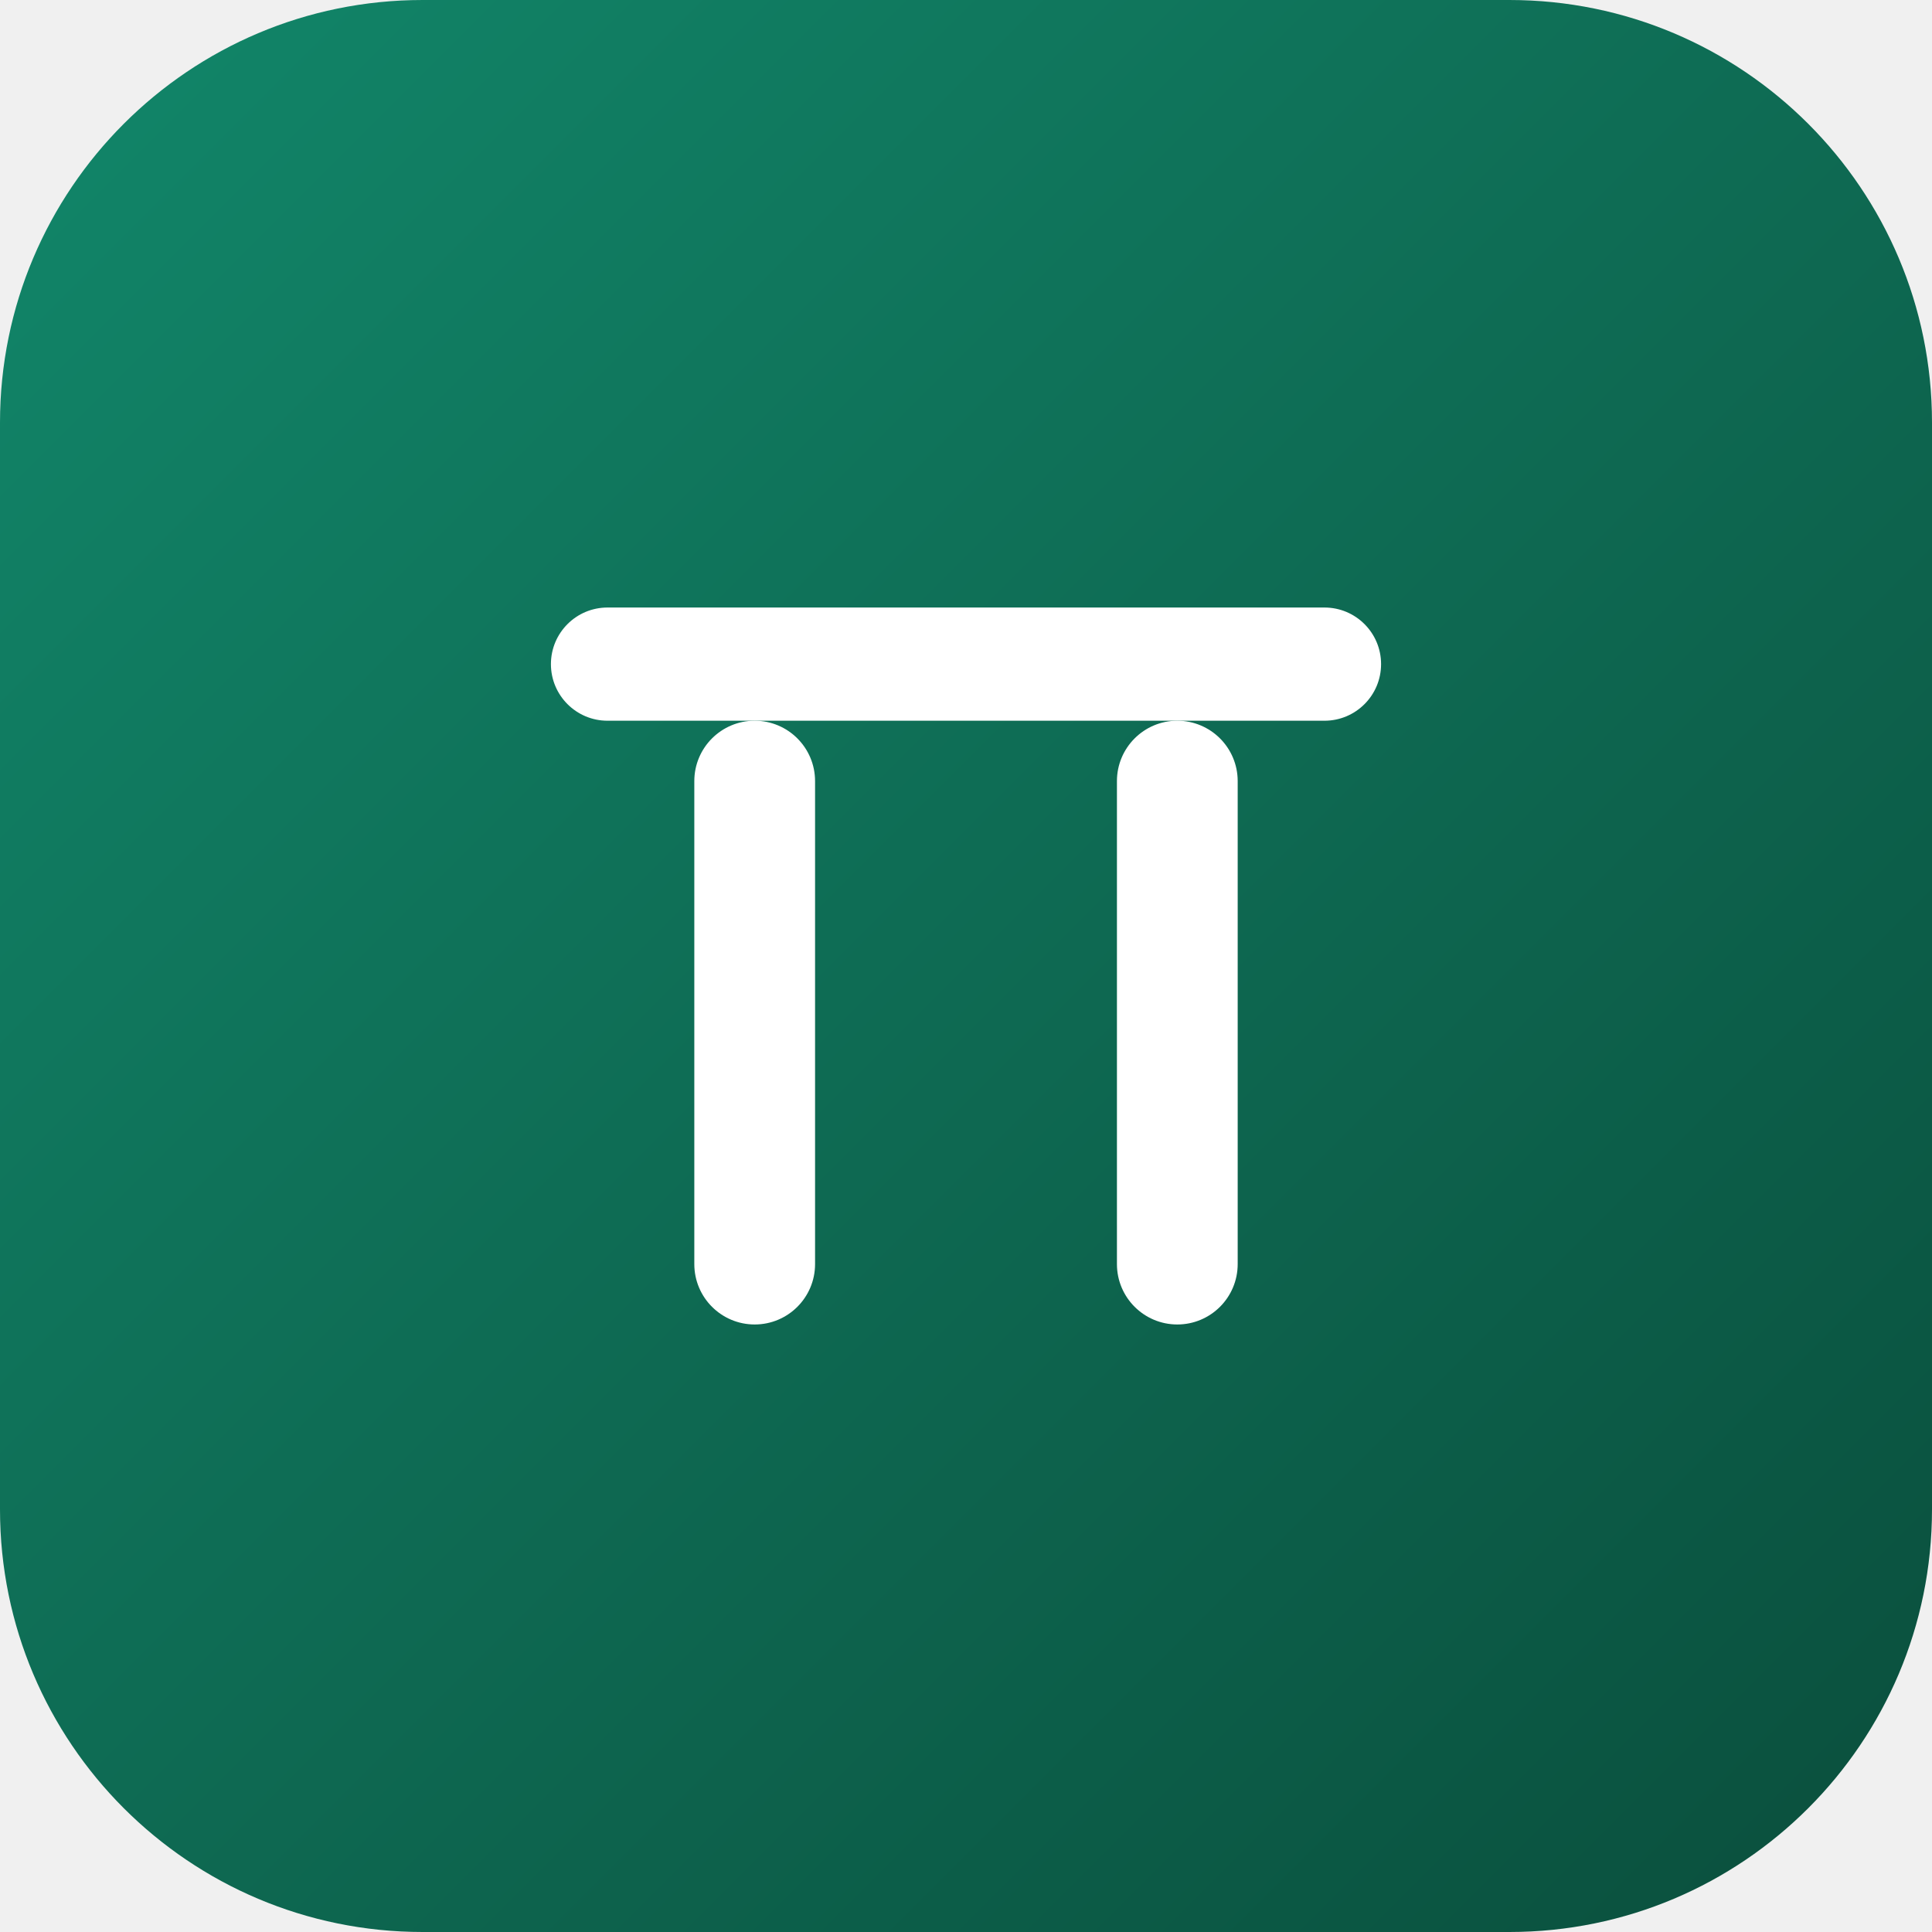
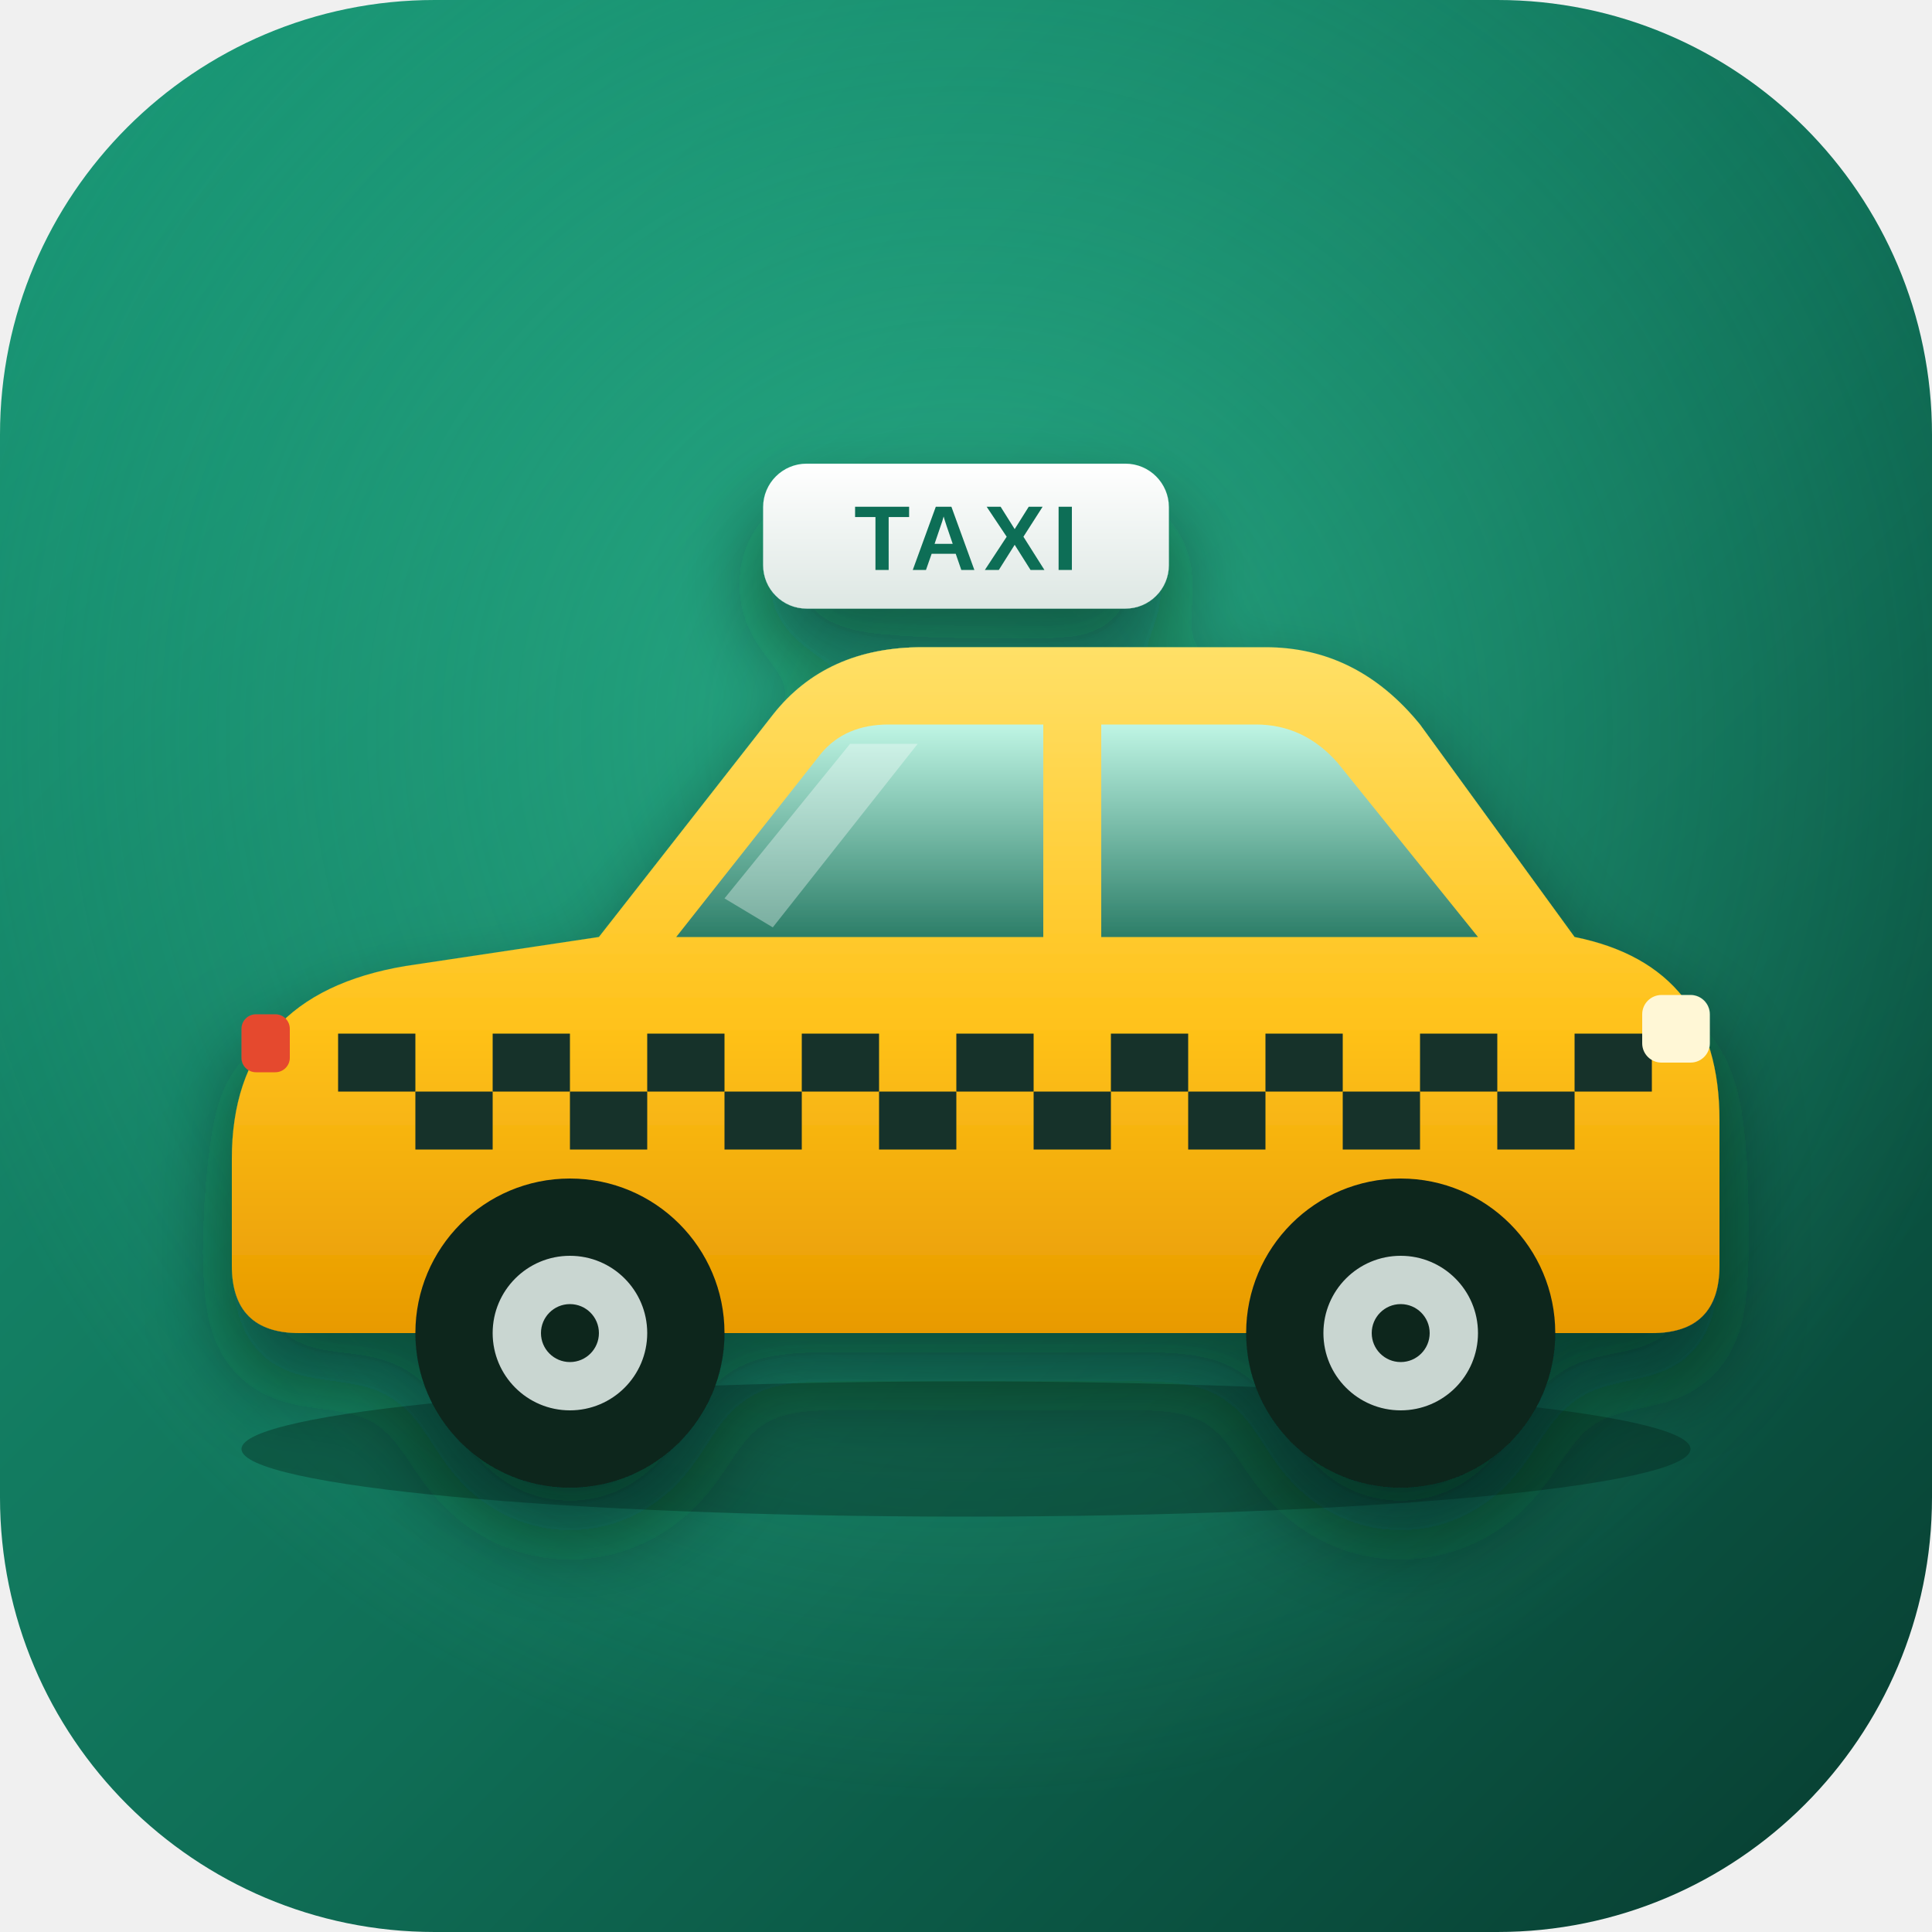
- <svg xmlns="http://www.w3.org/2000/svg" width="512" height="512" viewBox="0 0 512 512">
+ <svg xmlns="http://www.w3.org/2000/svg" width="1024" height="1024" viewBox="0 0 400 400">
  <defs>
-     <linearGradient id="g" x1="0" y1="0" x2="1" y2="1">
-       <stop offset="0" stop-color="#12876A" />
-       <stop offset="1" stop-color="#0A4E3C" />
+     <linearGradient id="bg" x1="0" y1="0" x2="1" y2="1">
+       <stop offset="0" stop-color="#1A9A78" />
+       <stop offset=".55" stop-color="#0F6E56" />
+       <stop offset="1" stop-color="#073B2F" />
    </linearGradient>
+     <radialGradient id="glow" cx=".5" cy=".38" r=".55">
+       <stop offset="0" stop-color="#3FE0AE" stop-opacity=".45" />
+       <stop offset="1" stop-color="#3FE0AE" stop-opacity="0" />
+     </radialGradient>
+     <linearGradient id="body" x1="0" y1="0" x2="0" y2="1">
+       <stop offset="0" stop-color="#FFE067" />
+       <stop offset=".55" stop-color="#FFC21A" />
+       <stop offset="1" stop-color="#E89A00" />
+     </linearGradient>
+     <linearGradient id="glass" x1="0" y1="0" x2="0" y2="1">
+       <stop offset="0" stop-color="#BFF5E4" />
+       <stop offset="1" stop-color="#2C7E68" />
+     </linearGradient>
+     <linearGradient id="sign" x1="0" y1="0" x2="0" y2="1">
+       <stop offset="0" stop-color="#ffffff" />
+       <stop offset="1" stop-color="#DDE7E3" />
+     </linearGradient>
+     <filter id="sh" x="-20%" y="-20%" width="140%" height="160%">
+       <feDropShadow dx="0" dy="10" stdDeviation="9" flood-color="#021F18" flood-opacity=".55" />
+     </filter>
  </defs>
-   <rect width="512" height="512" rx="112" fill="url(#g)" />
-   <rect x="146" y="161" width="220" height="30" rx="15" fill="#fff" />
-   <rect x="184" y="191" width="32" height="160" rx="16" fill="#fff" />
-   <rect x="296" y="191" width="32" height="160" rx="16" fill="#fff" />
+   <rect width="400" height="400" rx="90" fill="url(#bg)" />
+   <rect width="400" height="400" rx="90" fill="url(#glow)" />
+   <ellipse cx="200" cy="300" rx="150" ry="14" fill="#021F18" opacity=".35" />
+   <g filter="url(#sh)">
+     <rect x="158" y="96" width="84" height="30" rx="9" fill="url(#sign)" />
+     <text x="200" y="118" font-family="Arial Black,Arial" font-weight="900" font-size="19" fill="#0F6E56" text-anchor="middle" letter-spacing="1.5">TAXI</text>
+     <path d="M48 240 Q48 206 84 200 L124 194 L160 148 Q171 134 191 134 L262 134 Q281 134 294 150 L326 194 Q356 200 356 232 L356 262 Q356 276 342 276 L62 276 Q48 276 48 262 Z" fill="url(#body)" />
+     <path d="M140 194 L170 156 Q175 150 184 150 L216 150 L216 194 Z" fill="url(#glass)" />
+     <path d="M228 150 L260 150 Q270 150 277 158 L306 194 L228 194 Z" fill="url(#glass)" />
+     <path d="M150 186 L176 154 L190 154 L160 192 Z" fill="#fff" opacity=".35" />
+     <g fill="#14322A">
+       <rect x="70" y="214" width="16" height="12" />
+       <rect x="102" y="214" width="16" height="12" />
+       <rect x="134" y="214" width="16" height="12" />
+       <rect x="166" y="214" width="16" height="12" />
+       <rect x="198" y="214" width="16" height="12" />
+       <rect x="230" y="214" width="16" height="12" />
+       <rect x="262" y="214" width="16" height="12" />
+       <rect x="294" y="214" width="16" height="12" />
+       <rect x="326" y="214" width="16" height="12" />
+       <rect x="86" y="226" width="16" height="12" />
+       <rect x="118" y="226" width="16" height="12" />
+       <rect x="150" y="226" width="16" height="12" />
+       <rect x="182" y="226" width="16" height="12" />
+       <rect x="214" y="226" width="16" height="12" />
+       <rect x="246" y="226" width="16" height="12" />
+       <rect x="278" y="226" width="16" height="12" />
+       <rect x="310" y="226" width="16" height="12" />
+     </g>
+     <rect x="340" y="206" width="14" height="14" rx="4" fill="#FFF7D6" />
+     <rect x="50" y="210" width="10" height="12" rx="3" fill="#E5482E" />
+     <circle cx="118" cy="276" r="32" fill="#10251F" />
+     <circle cx="118" cy="276" r="16" fill="#C9D6D1" />
+     <circle cx="118" cy="276" r="6" fill="#10251F" />
+     <circle cx="290" cy="276" r="32" fill="#10251F" />
+     <circle cx="290" cy="276" r="16" fill="#C9D6D1" />
+     <circle cx="290" cy="276" r="6" fill="#10251F" />
+   </g>
</svg>
